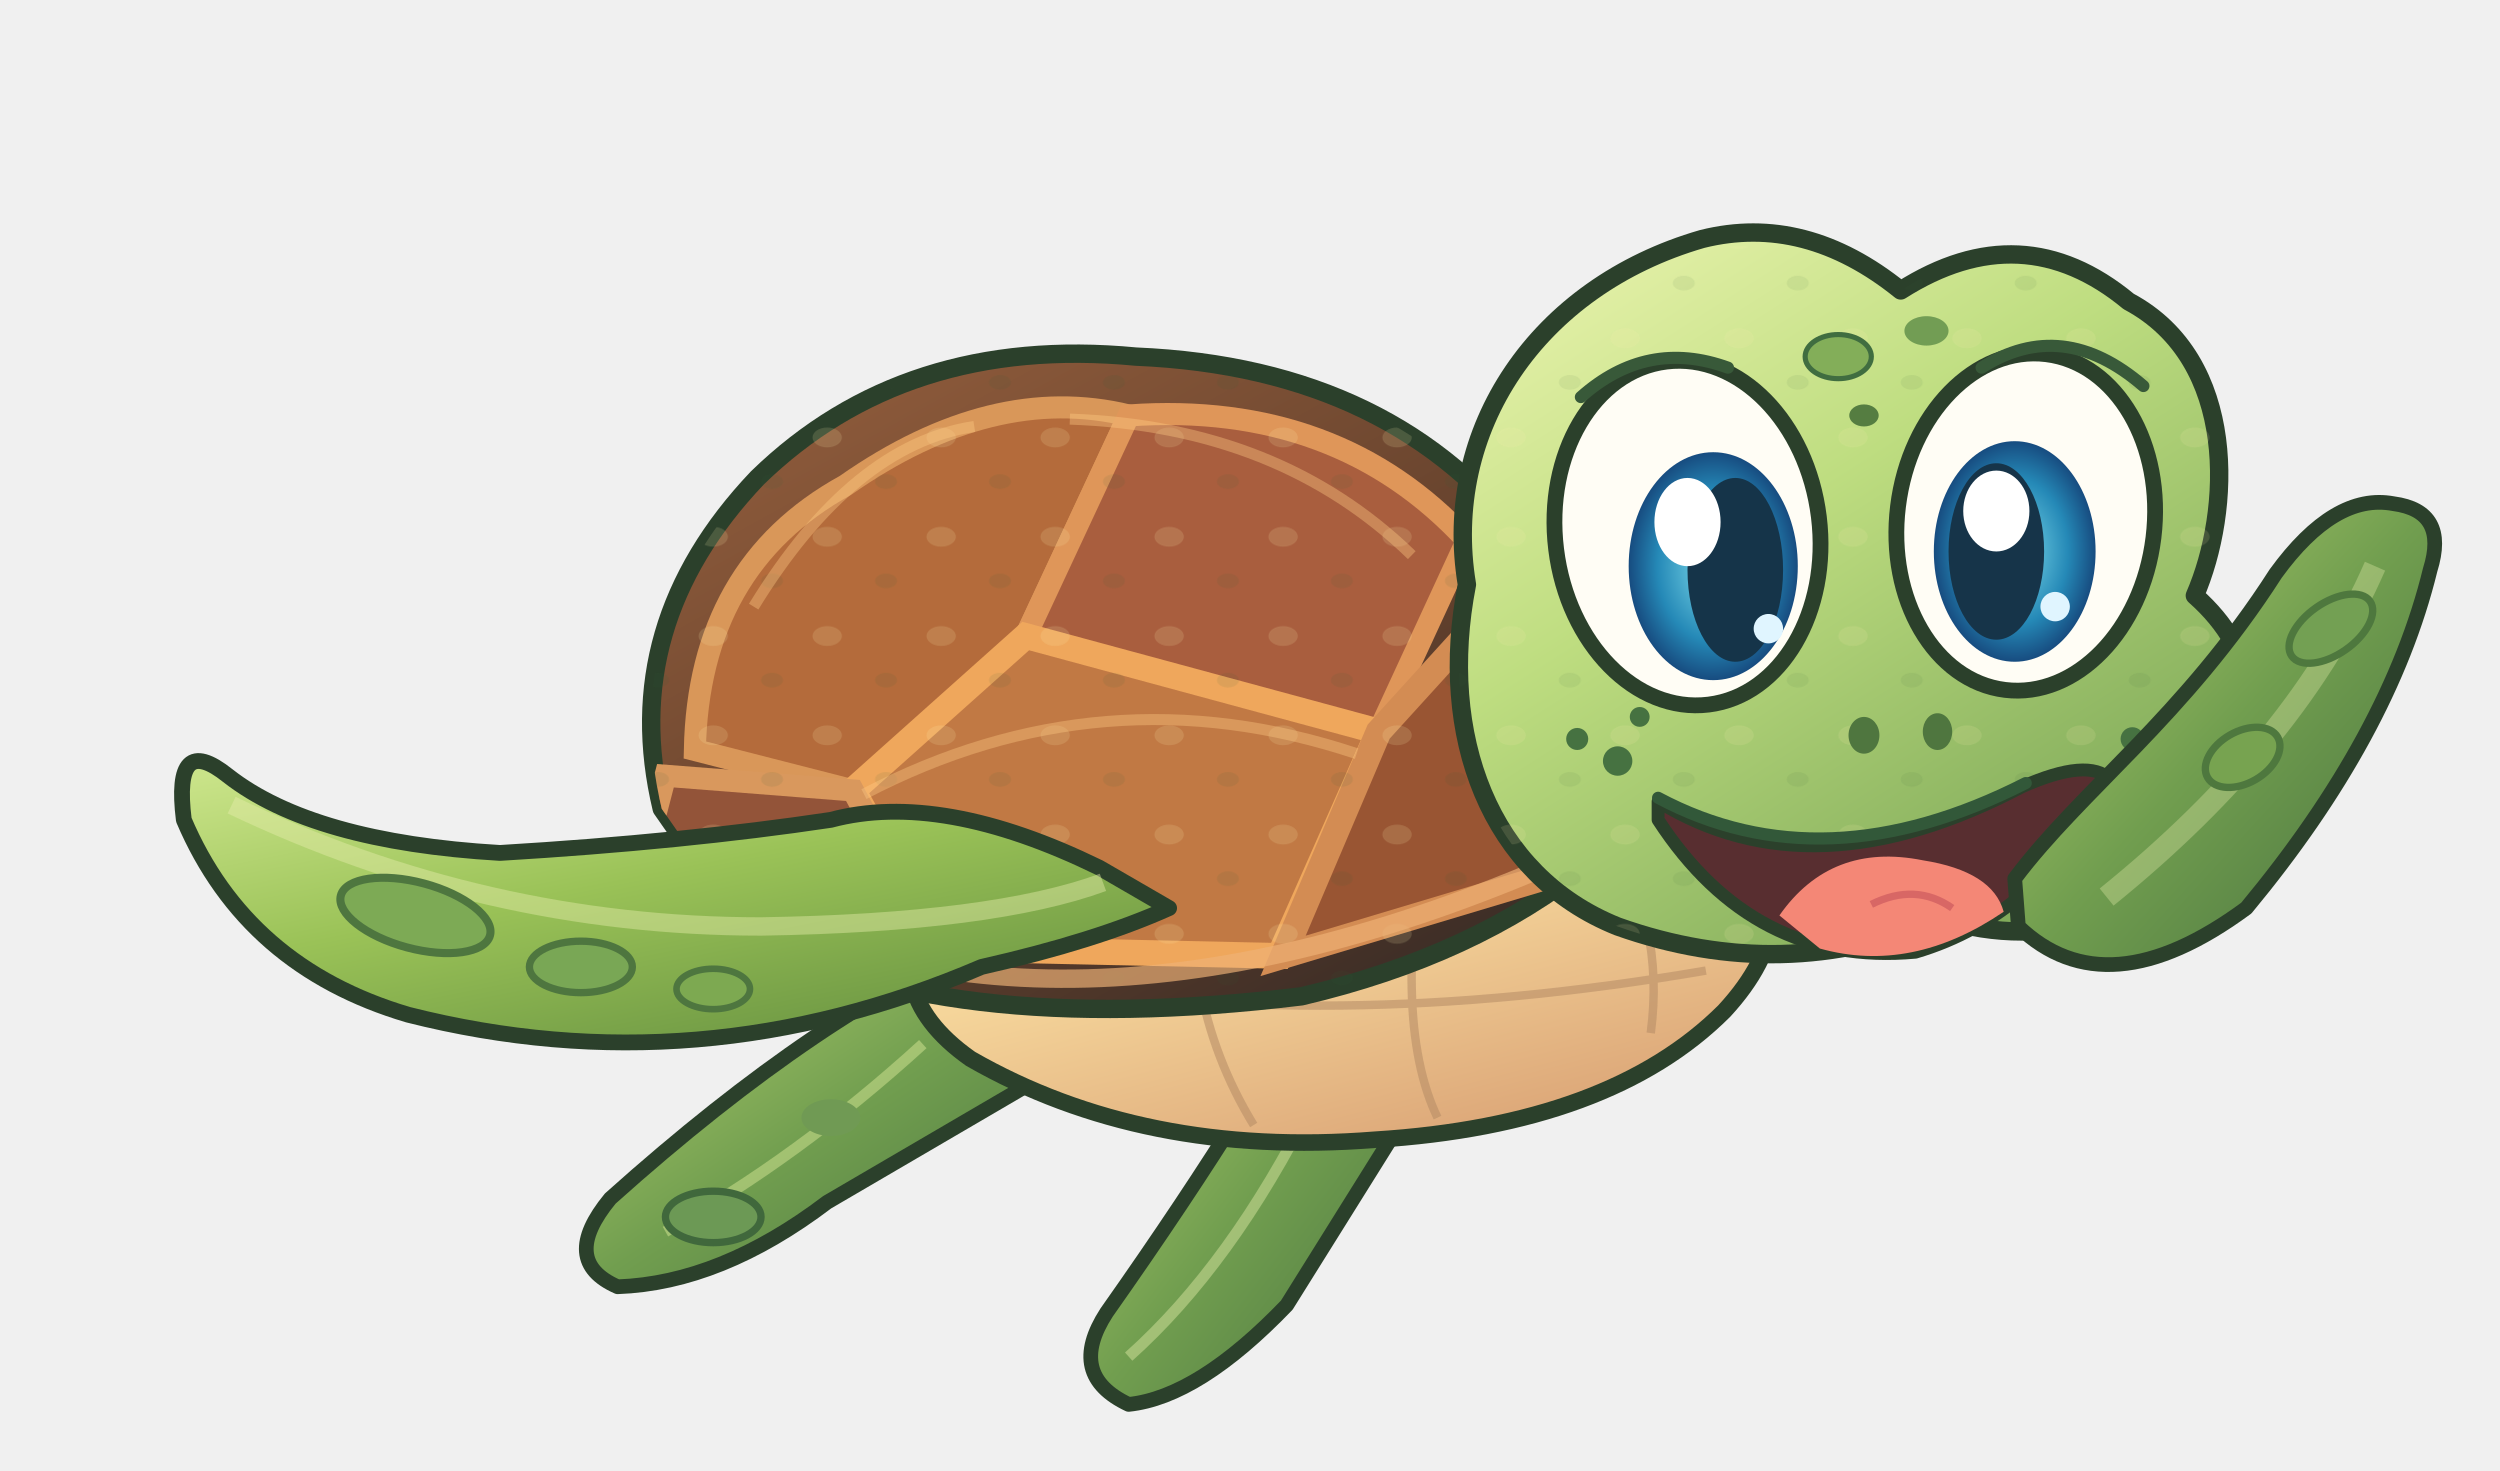
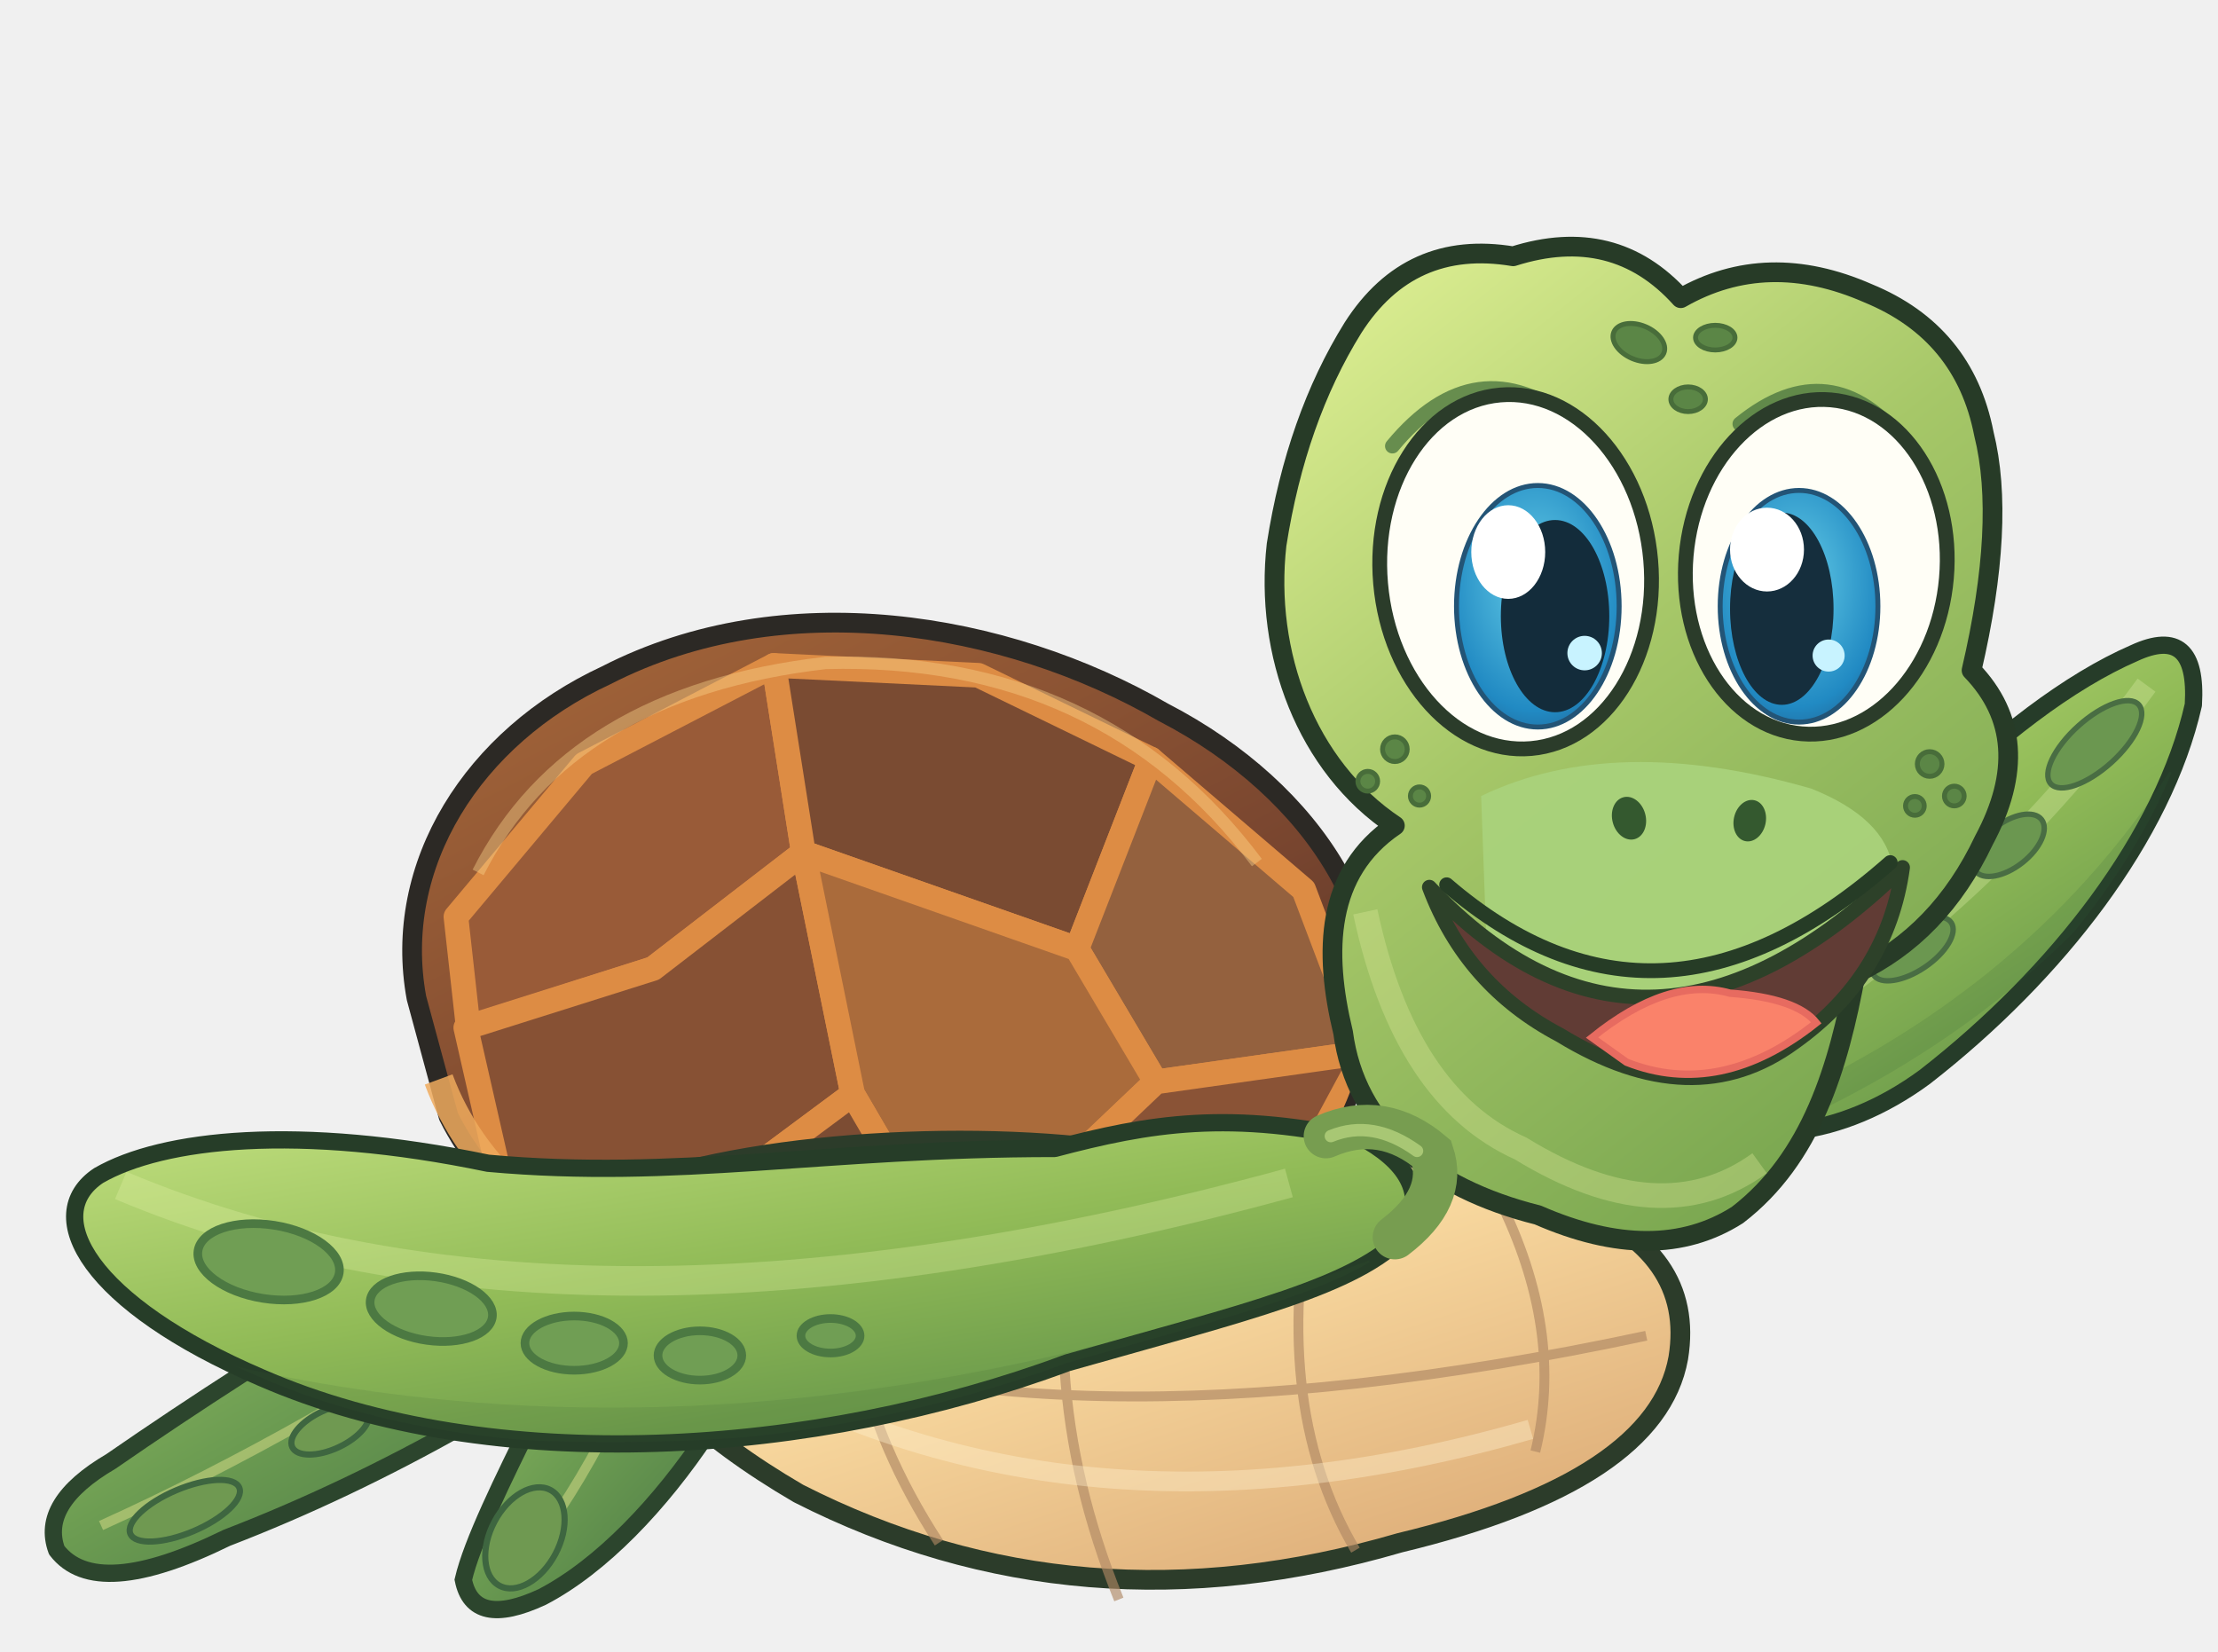
- <svg xmlns="http://www.w3.org/2000/svg" width="680" height="400" viewBox="0 0 680 400" role="img" aria-label="Весёлая морская черепаха плывёт">
+ <svg xmlns="http://www.w3.org/2000/svg" viewBox="0 0 900 670" width="900" height="670" role="img" aria-labelledby="turtleTitle turtleDesc">
  <defs>
-     <linearGradient id="skin" x1=".1" y1="0" x2=".8" y2="1">
-       <stop stop-color="#c9e388" />
-       <stop offset=".45" stop-color="#9ac257" />
-       <stop offset="1" stop-color="#679241" />
+     <linearGradient id="green" x1="0" y1="0" x2=".65" y2="1">
+       <stop stop-color="#cbe58a" />
+       <stop offset=".45" stop-color="#97bd57" />
+       <stop offset="1" stop-color="#679046" />
    </linearGradient>
-     <linearGradient id="light" x1=".1" y1="0" x2=".8" y2="1">
-       <stop stop-color="#e9f3ad" />
-       <stop offset=".4" stop-color="#bedd80" />
-       <stop offset="1" stop-color="#77a354" />
+     <linearGradient id="greenFin" x1=".1" y1="0" x2=".8" y2="1">
+       <stop stop-color="#bddc7b" />
+       <stop offset=".48" stop-color="#91bb57" />
+       <stop offset="1" stop-color="#5d8e47" />
    </linearGradient>
-     <linearGradient id="dark" x1="0" y1="0" x2="1" y2="1">
-       <stop stop-color="#b7d370" />
-       <stop offset=".5" stop-color="#719e4f" />
-       <stop offset="1" stop-color="#466f3e" />
+     <linearGradient id="finUnder" x1="0" y1="0" x2=".9" y2="1">
+       <stop stop-color="#a3c96b" />
+       <stop offset=".5" stop-color="#6d9d52" />
+       <stop offset="1" stop-color="#426f42" />
    </linearGradient>
-     <linearGradient id="shell" x1="0" y1="0" x2=".8" y2="1">
-       <stop stop-color="#97603e" />
-       <stop offset=".6" stop-color="#65422d" />
-       <stop offset="1" stop-color="#3a2c26" />
+     <linearGradient id="headLit" x1=".13" y1=".03" x2=".7" y2="1">
+       <stop stop-color="#dbed91" />
+       <stop offset=".44" stop-color="#a6c768" />
+       <stop offset="1" stop-color="#76a44e" />
    </linearGradient>
-     <linearGradient id="belly" x1="0" y1="0" x2=".6" y2="1">
-       <stop stop-color="#fff2c3" />
-       <stop offset=".5" stop-color="#f5d59a" />
-       <stop offset="1" stop-color="#dda879" />
+     <linearGradient id="shellBrown" x1=".1" y1="0" x2=".8" y2="1">
+       <stop stop-color="#a56639" />
+       <stop offset=".6" stop-color="#78452f" />
+       <stop offset="1" stop-color="#462e25" />
    </linearGradient>
-     <radialGradient id="iris">
-       <stop stop-color="#80ddec" />
-       <stop offset=".66" stop-color="#2589b7" />
-       <stop offset="1" stop-color="#174c80" />
+     <linearGradient id="shellOrange" x1="0" y1="0" x2=".9" y2="1">
+       <stop stop-color="#f6bc66" />
+       <stop offset=".42" stop-color="#d8863e" />
+       <stop offset="1" stop-color="#a65728" />
+     </linearGradient>
+     <linearGradient id="bellyCream" x1=".1" y1="0" x2=".9" y2="1">
+       <stop stop-color="#fff1c7" />
+       <stop offset=".4" stop-color="#f9daa0" />
+       <stop offset="1" stop-color="#d9a672" />
+     </linearGradient>
+     <radialGradient id="iris" cx=".48" cy=".39" r=".8">
+       <stop stop-color="#65cde7" />
+       <stop offset=".68" stop-color="#218ac3" />
+       <stop offset="1" stop-color="#20527f" />
    </radialGradient>
-     <clipPath id="shell-edge">
-       <path d="M180 220 Q168 170 206 130 Q246 91 309 97 Q380 100 416 149 Q444 180 432 235 Q401 260 354 271 Q255 283 203 253Z" />
+     <clipPath id="shellClip">
+       <path d="M169 405 C159 351 192 299 246 274 C318 237 408 252 472 289 C534 321 570 379 552 430 C536 491 480 528 392 539 C300 546 213 515 182 453Z" />
    </clipPath>
-     <clipPath id="head-edge">
-       <path d="M399 159 C392 117 418 78 463 65 Q491 58 517 79 Q550 58 579 82 C609 98 607 139 597 162 Q623 185 605 222 C585 250 558 259 528 250 Q485 268 440 252 C405 238 391 200 399 159Z" />
+     <clipPath id="leftFinClip">
+       <path d="M555 463 C499 450 466 456 428 466 C334 466 275 479 198 472 C121 456 66 462 40 477 C16 493 36 529 106 559 C200 600 331 591 433 553 C507 532 550 522 570 501 Q582 479 555 463Z" />
    </clipPath>
-     <pattern id="pebbles" width="31" height="27" patternUnits="userSpaceOnUse">
-       <ellipse cx="8" cy="11" rx="4" ry="2.7" fill="#f9ecae" opacity=".32" />
-       <ellipse cx="24" cy="23" rx="3" ry="2" fill="#345d35" opacity=".18" />
-     </pattern>
+     <clipPath id="rightFinClip">
+       <path d="M675 409 C719 385 742 364 778 331 Q827 282 866 265 Q892 253 890 286 C878 339 835 395 781 437 C747 462 709 466 683 450Z" />
+     </clipPath>
  </defs>
  <style>
- .ink{stroke:#2b402b;stroke-linejoin:round;stroke-linecap:round}
- .fin-left{transform-box:view-box;transform-origin:299px 239px;animation:paddle-left 2.8s ease-in-out infinite}
- .fin-right{transform-box:view-box;transform-origin:554px 238px;animation:paddle-right 2.8s ease-in-out infinite}
- .fin-rear{transform-box:view-box;transform-origin:273px 266px;animation:paddle-rear 3.7s ease-in-out infinite}
- @keyframes paddle-left{0%,100%{transform:rotate(7deg)}25%{transform:rotate(-13deg)}50%{transform:rotate(-2deg)}76%{transform:rotate(13deg)}}
- @keyframes paddle-right{0%,100%{transform:rotate(-8deg)}25%{transform:rotate(12deg)}50%{transform:rotate(3deg)}76%{transform:rotate(-13deg)}}
- @keyframes paddle-rear{0%,100%{transform:rotate(-3deg)}50%{transform:rotate(5deg)}}
- @media(prefers-reduced-motion:reduce){.fin-left,.fin-right,.fin-rear{animation:none!important}}
+   .swim-left{transform-box:view-box;transform-origin:534px 486px;animation:strokeLeft 2.7s ease-in-out infinite}
+   .swim-right{transform-box:view-box;transform-origin:685px 420px;animation:strokeRight 2.7s ease-in-out infinite}
+   .swim-back{transform-box:view-box;transform-origin:252px 490px;animation:strokeBack 3.8s ease-in-out infinite}
+   @keyframes strokeLeft{0%,100%{transform:rotate(-3deg)}25%{transform:rotate(8deg)}54%{transform:rotate(0deg)}78%{transform:rotate(-9deg)}}
+   @keyframes strokeRight{0%,100%{transform:rotate(5deg)}25%{transform:rotate(-8deg)}54%{transform:rotate(1deg)}78%{transform:rotate(11deg)}}
+   @keyframes strokeBack{0%,100%{transform:rotate(-3deg)}50%{transform:rotate(5deg)}}
+   @media(prefers-reduced-motion:reduce){.swim-left,.swim-right,.swim-back{animation:none!important}}
</style>
-   <g class="fin-rear">
-     <path class="ink" d="M271 255 Q224 274 166 326 Q152 343 168 350 Q196 349 225 327 L302 282Z" fill="url(#dark)" stroke-width="4" />
-     <path d="M181 335 Q217 315 251 284" stroke="#e1ee9d" stroke-width="3" opacity=".44" fill="none" />
-     <ellipse cx="194" cy="331" rx="13" ry="7" fill="#6c9955" stroke="#40683c" stroke-width="2" />
-     <ellipse cx="226" cy="304" rx="8" ry="5" fill="#709a54" />
+   <g class="swim-back">
+     <path d="M251 475 C198 494 113 546 45 593 Q16 610 23 629 Q39 650 92 624 Q188 587 285 515Z" fill="url(#finUnder)" stroke="#2c452d" stroke-width="7" stroke-linejoin="round" />
+     <path d="M258 485 C236 543 195 611 188 641 Q192 661 220 648 C268 623 316 547 325 494Z" fill="url(#finUnder)" stroke="#2c452d" stroke-width="7" />
+     <path d="M41 619 Q125 581 216 520 M207 640 Q249 589 270 521" fill="none" stroke="#dcdf89" stroke-width="4" opacity=".5" />
+     <g fill="#6f9951" stroke="#3e6640" stroke-width="2.5">
+       <ellipse cx="75" cy="613" rx="24" ry="9" transform="rotate(-23 75 613)" />
+       <ellipse cx="134" cy="580" rx="17" ry="8" transform="rotate(-25 134 580)" />
+       <ellipse cx="213" cy="624" rx="14" ry="22" transform="rotate(28 213 624)" />
+     </g>
  </g>
-   <path class="ink" d="M365 254 Q344 296 301 357 Q290 374 307 382 Q326 380 350 355 L395 283Z" fill="url(#dark)" stroke-width="4" />
-   <path d="M307 369 Q335 344 357 300" fill="none" stroke="#d5e39d" stroke-width="3" opacity=".5" />
-   <path class="ink" d="M282 213 Q346 210 391 210 Q446 203 474 224 Q493 249 469 275 Q438 306 374 310 Q311 315 264 288 Q237 269 254 242Z" fill="url(#belly)" stroke-width="4.5" />
-   <path d="M277 266 Q359 282 464 264 M326 224 Q319 270 341 306 M389 219 Q378 277 391 304 M437 226 Q453 251 449 281" stroke="#b48b64" stroke-width="2.3" opacity=".55" fill="none" />
-   <path class="ink" d="M180 220 Q168 170 206 130 Q246 91 309 97 Q380 100 416 149 Q444 180 432 235 Q401 260 354 271 Q255 283 203 253Z" fill="url(#shell)" stroke-width="5" />
-   <g clip-path="url(#shell-edge)">
-     <path d="M189 204 Q190 154 230 132 Q270 104 307 113 L279 173 L232 215Z" fill="#b46b3b" stroke="#d99759" stroke-width="6" />
-     <path d="M307 113 Q364 109 399 147 L375 199 L279 173Z" fill="#a95e3e" stroke="#df9659" stroke-width="6" />
-     <path d="M232 215 L279 173 L375 199 L348 260 L256 258Z" fill="#c17944" stroke="#efa75c" stroke-width="7" />
-     <path d="M375 199 L415 155 Q444 194 429 236 L349 260Z" fill="#995533" stroke="#d38c53" stroke-width="7" />
-     <path d="M181 211 L232 215 L255 258 Q201 268 174 238Z" fill="#935439" stroke="#d9985d" stroke-width="6" />
-     <rect x="170" y="92" width="280" height="195" fill="url(#pebbles)" opacity=".49" />
-     <path d="M205 165 Q232 121 265 116 M291 114 Q348 116 384 151 M235 216 Q300 182 369 205" fill="none" stroke="#ffcb83" stroke-width="3" opacity=".38" />
+   <g class="swim-right">
+     <path d="M675 409 C719 385 742 364 778 331 Q827 282 866 265 Q892 253 890 286 C878 339 835 395 781 437 C747 462 709 466 683 450Z" fill="url(#greenFin)" stroke="#263c29" stroke-width="7" stroke-linejoin="round" />
+     <g clip-path="url(#rightFinClip)">
+       <path d="M701 431 Q800 375 871 278" fill="none" stroke="#e3f0ae" stroke-width="9" opacity=".3" />
+       <path d="M711 457 Q824 410 885 316" fill="none" stroke="#315c34" stroke-width="11" opacity=".15" />
+       <g fill="#6b9750" stroke="#496d43" stroke-width="2.2">
+         <ellipse cx="850" cy="302" rx="24" ry="10" transform="rotate(-42 850 302)" />
+         <ellipse cx="815" cy="343" rx="17" ry="9" transform="rotate(-38 815 343)" />
+         <ellipse cx="776" cy="385" rx="19" ry="9" transform="rotate(-34 776 385)" />
+         <ellipse cx="740" cy="415" rx="11" ry="6" transform="rotate(-26 740 415)" />
+       </g>
+     </g>
  </g>
-   <path d="M193 242 Q288 295 429 232" fill="none" stroke="#eeb276" stroke-width="5" opacity=".67" />
-   <path class="ink" d="M399 159 C392 117 418 78 463 65 Q491 58 517 79 Q550 58 579 82 C609 98 607 139 597 162 Q623 185 605 222 C585 250 558 259 528 250 Q485 268 440 252 C405 238 391 200 399 159Z" fill="url(#light)" stroke-width="5" />
-   <g clip-path="url(#head-edge)">
-     <rect x="392" y="67" width="226" height="200" fill="url(#pebbles)" opacity=".42" />
+   <path d="M169 405 C159 351 192 299 246 274 C318 237 408 252 472 289 C534 321 570 379 552 430 C536 491 480 528 392 539 C300 546 213 515 182 453Z" fill="url(#shellBrown)" stroke="#2c2925" stroke-width="8" stroke-linejoin="round" />
+   <g clip-path="url(#shellClip)" stroke="#dd8c44" stroke-width="10" stroke-linejoin="round">
+     <path d="M185 372 L237 310 L314 270 L326 346 L265 393 L190 417Z" fill="#995b38" />
+     <path d="M314 270 L397 274 L467 308 L437 385 L326 346Z" fill="#7a4b32" />
+     <path d="M467 308 L529 361 L554 427 L469 439 L437 385Z" fill="#94613e" />
+     <path d="M189 417 L265 393 L326 346 L346 444 L276 496 L202 474Z" fill="#875134" />
+     <path d="M326 346 L437 385 L469 439 L388 516 L346 444Z" fill="#aa6b3b" />
+     <path d="M469 439 L554 427 L526 479 L452 529 L388 516Z" fill="#8a5336" />
+     <path d="M202 474 L276 496 L346 444 L388 516 L326 548 L221 520Z" fill="#7c4c33" />
  </g>
-   <ellipse class="ink" cx="459" cy="145" rx="36" ry="47" fill="#fffdf5" stroke-width="4.3" transform="rotate(-7 459 145)" />
-   <ellipse cx="466" cy="154" rx="23" ry="31" fill="url(#iris)" />
-   <ellipse cx="472" cy="155" rx="13" ry="25" fill="#153449" />
-   <ellipse cx="459" cy="142" rx="9" ry="12" fill="#fff" />
-   <circle cx="481" cy="171" r="4" fill="#e0f5ff" />
-   <ellipse class="ink" cx="551" cy="142" rx="35" ry="46" fill="#fffdf5" stroke-width="4.3" transform="rotate(7 551 142)" />
-   <ellipse cx="548" cy="150" rx="22" ry="30" fill="url(#iris)" />
-   <ellipse cx="543" cy="150" rx="13" ry="24" fill="#163449" />
-   <ellipse cx="543" cy="139" rx="9" ry="11" fill="#fff" />
-   <circle cx="559" cy="165" r="4" fill="#e0f5ff" />
-   <path d="M430 108 Q448 92 470 100 M539 100 Q561 86 583 105" stroke="#385939" stroke-width="3.3" fill="none" stroke-linecap="round" />
-   <ellipse cx="500" cy="97" rx="9" ry="6" fill="#83ae59" stroke="#406d40" stroke-width="1.4" />
-   <ellipse cx="524" cy="90" rx="6" ry="4" fill="#729d54" />
-   <ellipse cx="507" cy="113" rx="4" ry="3" fill="#557d41" />
-   <circle cx="429" cy="201" r="3" fill="#467241" />
-   <circle cx="440" cy="207" r="4" fill="#467241" />
-   <circle cx="446" cy="195" r="2.7" fill="#467241" />
-   <circle cx="580" cy="201" r="3.2" fill="#467241" />
-   <circle cx="593" cy="208" r="2.8" fill="#467241" />
-   <path class="ink" d="M451 218 Q493 244 550 214 Q568 206 574 212 Q555 249 521 259 Q477 263 451 223Z" fill="#582e30" stroke-width="3.5" />
-   <path d="M484 249 Q498 229 523 234 Q542 237 545 248 Q520 265 495 258Z" fill="#f48776" />
-   <path d="M509 246 Q521 240 531 247" stroke="#d86765" stroke-width="2" fill="none" />
-   <path d="M451 217 Q496 241 551 213" fill="none" stroke="#325839" stroke-width="3.3" stroke-linecap="round" />
-   <ellipse cx="507" cy="200" rx="4.2" ry="5" fill="#4f763f" />
-   <ellipse cx="527" cy="199" rx="4" ry="5" fill="#4f763f" />
-   <g class="fin-right">
-     <path class="ink" d="M548 239 C566 215 594 195 619 156 Q635 134 651 137 Q666 139 661 155 Q650 200 611 247 Q573 275 549 252Z" fill="url(#dark)" stroke-width="4" />
-     <path d="M573 244 Q625 202 646 154" stroke="#e9efad" stroke-width="6" opacity=".33" fill="none" />
-     <ellipse cx="634" cy="171" rx="13" ry="7" transform="rotate(-35 634 171)" fill="#73a053" stroke="#4e783e" stroke-width="2" />
-     <ellipse cx="610" cy="206" rx="11" ry="7" transform="rotate(-30 610 206)" fill="#77a350" stroke="#4e783e" stroke-width="2" />
+   <path d="M178 438 Q198 492 272 522 Q382 577 491 505" fill="none" stroke="#efaa5d" stroke-width="12" opacity=".85" />
+   <path d="M194 354 Q231 281 335 269 Q447 266 510 350" fill="none" stroke="#f7d18b" stroke-width="5" opacity=".42" />
+   <path d="M267 478 C327 460 424 458 480 472 C536 454 585 459 637 488 Q688 508 681 551 Q672 601 568 626 Q438 664 324 606 Q264 571 245 530Z" fill="url(#bellyCream)" stroke="#2c3c2a" stroke-width="8" stroke-linejoin="round" />
+   <path d="M281 534 Q420 595 668 542 M350 475 Q331 549 381 626 M442 465 Q416 555 454 649 M534 476 Q514 568 550 629 M608 486 Q635 540 623 589" fill="none" stroke="#ad8662" stroke-width="4" opacity=".64" />
+   <path d="M302 556 Q441 632 621 580" fill="none" stroke="#fff1ce" stroke-width="8" opacity=".4" />
+   <path d="M566 335 C530 311 513 265 518 221 Q526 170 549 133 Q572 97 614 104 Q655 91 682 121 Q717 101 758 119 Q797 135 805 176 Q814 212 800 272 Q827 300 805 341 Q787 379 753 395 C746 433 735 470 705 493 Q672 514 624 493 C580 482 550 457 545 419 C537 386 538 354 566 335Z" fill="url(#headLit)" stroke="#273b27" stroke-width="8" stroke-linejoin="round" />
+   <path d="M554 370 Q570 445 617 466 Q674 501 714 472" fill="none" stroke="#dce999" stroke-width="10" opacity=".35" />
+   <path d="M565 181 Q599 140 638 171 M706 172 Q743 142 773 180" fill="none" stroke="#4a753e" stroke-width="6" stroke-linecap="round" opacity=".77" />
+   <ellipse cx="615" cy="232" rx="55" ry="72" fill="#fffef6" stroke="#2b3c2a" stroke-width="6" transform="rotate(-5 615 232)" />
+   <ellipse cx="624" cy="246" rx="33" ry="49" fill="url(#iris)" stroke="#235476" stroke-width="2" />
+   <ellipse cx="631" cy="250" rx="22" ry="39" fill="#132c3b" />
+   <ellipse cx="612" cy="224" rx="15" ry="19" fill="#fff" />
+   <circle cx="643" cy="265" r="7" fill="#c8f3ff" />
+   <ellipse cx="737" cy="230" rx="53" ry="68" fill="#fffef6" stroke="#2b3c2a" stroke-width="6" transform="rotate(5 737 230)" />
+   <ellipse cx="730" cy="246" rx="32" ry="47" fill="url(#iris)" stroke="#235476" stroke-width="2" />
+   <ellipse cx="723" cy="247" rx="21" ry="39" fill="#152e3d" />
+   <ellipse cx="717" cy="223" rx="15" ry="17" fill="#fff" />
+   <circle cx="742" cy="266" r="6.5" fill="#c8f3ff" />
+   <g fill="#5b8646" stroke="#486d3a" stroke-width="2">
+     <ellipse cx="665" cy="139" rx="11" ry="7" transform="rotate(23 665 139)" />
+     <ellipse cx="696" cy="137" rx="8" ry="5" />
+     <ellipse cx="685" cy="162" rx="7" ry="5" />
+     <circle cx="566" cy="304" r="5" />
+     <circle cx="555" cy="317" r="4" />
+     <circle cx="576" cy="323" r="3.7" />
+     <circle cx="783" cy="310" r="5" />
+     <circle cx="793" cy="323" r="4" />
+     <circle cx="777" cy="327" r="3.8" />
  </g>
-   <g class="fin-left">
-     <path class="ink" d="M299 236 Q256 215 226 223 Q186 229 136 232 Q85 229 62 211 Q47 199 50 223 Q67 263 111 276 Q190 296 267 263 Q298 256 318 247Z" fill="url(#skin)" stroke-width="4.3" />
-     <path d="M63 219 Q132 252 207 252 Q270 251 300 240" fill="none" stroke="#e6edaa" stroke-width="5" opacity=".44" />
-     <ellipse cx="113" cy="249" rx="21" ry="9" transform="rotate(15 113 249)" fill="#7daa55" stroke="#4e763f" stroke-width="2.2" />
-     <ellipse cx="158" cy="263" rx="14" ry="7" fill="#79a755" stroke="#4e763f" stroke-width="2" />
-     <ellipse cx="194" cy="269" rx="10" ry="5.5" fill="#7da951" stroke="#4e763f" stroke-width="1.8" />
+   <path d="M601 323 Q655 297 735 320 Q765 332 768 352 Q749 390 694 402 Q641 409 603 378Z" fill="#a9d27b" opacity=".95" />
+   <ellipse cx="661" cy="332" rx="6.8" ry="8.8" fill="#34592f" transform="rotate(-15 661 332)" />
+   <ellipse cx="710" cy="333" rx="6.5" ry="8.5" fill="#34592f" transform="rotate(13 710 333)" />
+   <path d="M580 360 Q668 453 772 352 Q766 396 728 423 Q687 453 633 420 Q595 400 580 360Z" fill="#613c35" stroke="#2d4129" stroke-width="6" stroke-linejoin="round" />
+   <path d="M646 421 Q677 396 702 403 Q729 405 737 415 Q698 446 660 431Z" fill="#fa826a" stroke="#e76b60" stroke-width="3" />
+   <path d="M587 359 Q673 433 767 350" fill="none" stroke="#263c26" stroke-width="6" stroke-linecap="round" />
+   <g class="swim-left">
+     <path d="M555 463 C499 450 466 456 428 466 C334 466 275 479 198 472 C121 456 66 462 40 477 C16 493 36 529 106 559 C200 600 331 591 433 553 C507 532 550 522 570 501 Q582 479 555 463Z" fill="url(#greenFin)" stroke="#263d28" stroke-width="7" stroke-linejoin="round" />
+     <g clip-path="url(#leftFinClip)">
+       <path d="M49 481 Q234 559 523 480" fill="none" stroke="#e7f3a9" stroke-width="12" opacity=".29" />
+       <path d="M80 558 Q303 613 558 518" fill="none" stroke="#355c32" stroke-width="14" opacity=".13" />
+       <g fill="#709e54" stroke="#4c7942" stroke-width="3.5">
+         <ellipse cx="109" cy="512" rx="29" ry="15" transform="rotate(9 109 512)" />
+         <ellipse cx="175" cy="531" rx="25" ry="13" transform="rotate(8 175 531)" />
+         <ellipse cx="233" cy="545" rx="20" ry="11" />
+         <ellipse cx="284" cy="550" rx="17" ry="10" />
+         <ellipse cx="337" cy="542" rx="12" ry="7" />
+       </g>
+     </g>
  </g>
+   <path d="M538 461 Q561 451 581 468 Q587 486 566 502" fill="none" stroke="#779d50" stroke-width="18" stroke-linecap="round" />
+   <path d="M540 461 Q557 454 575 467" fill="none" stroke="#c6e18b" stroke-width="5" opacity=".62" stroke-linecap="round" />
</svg>
